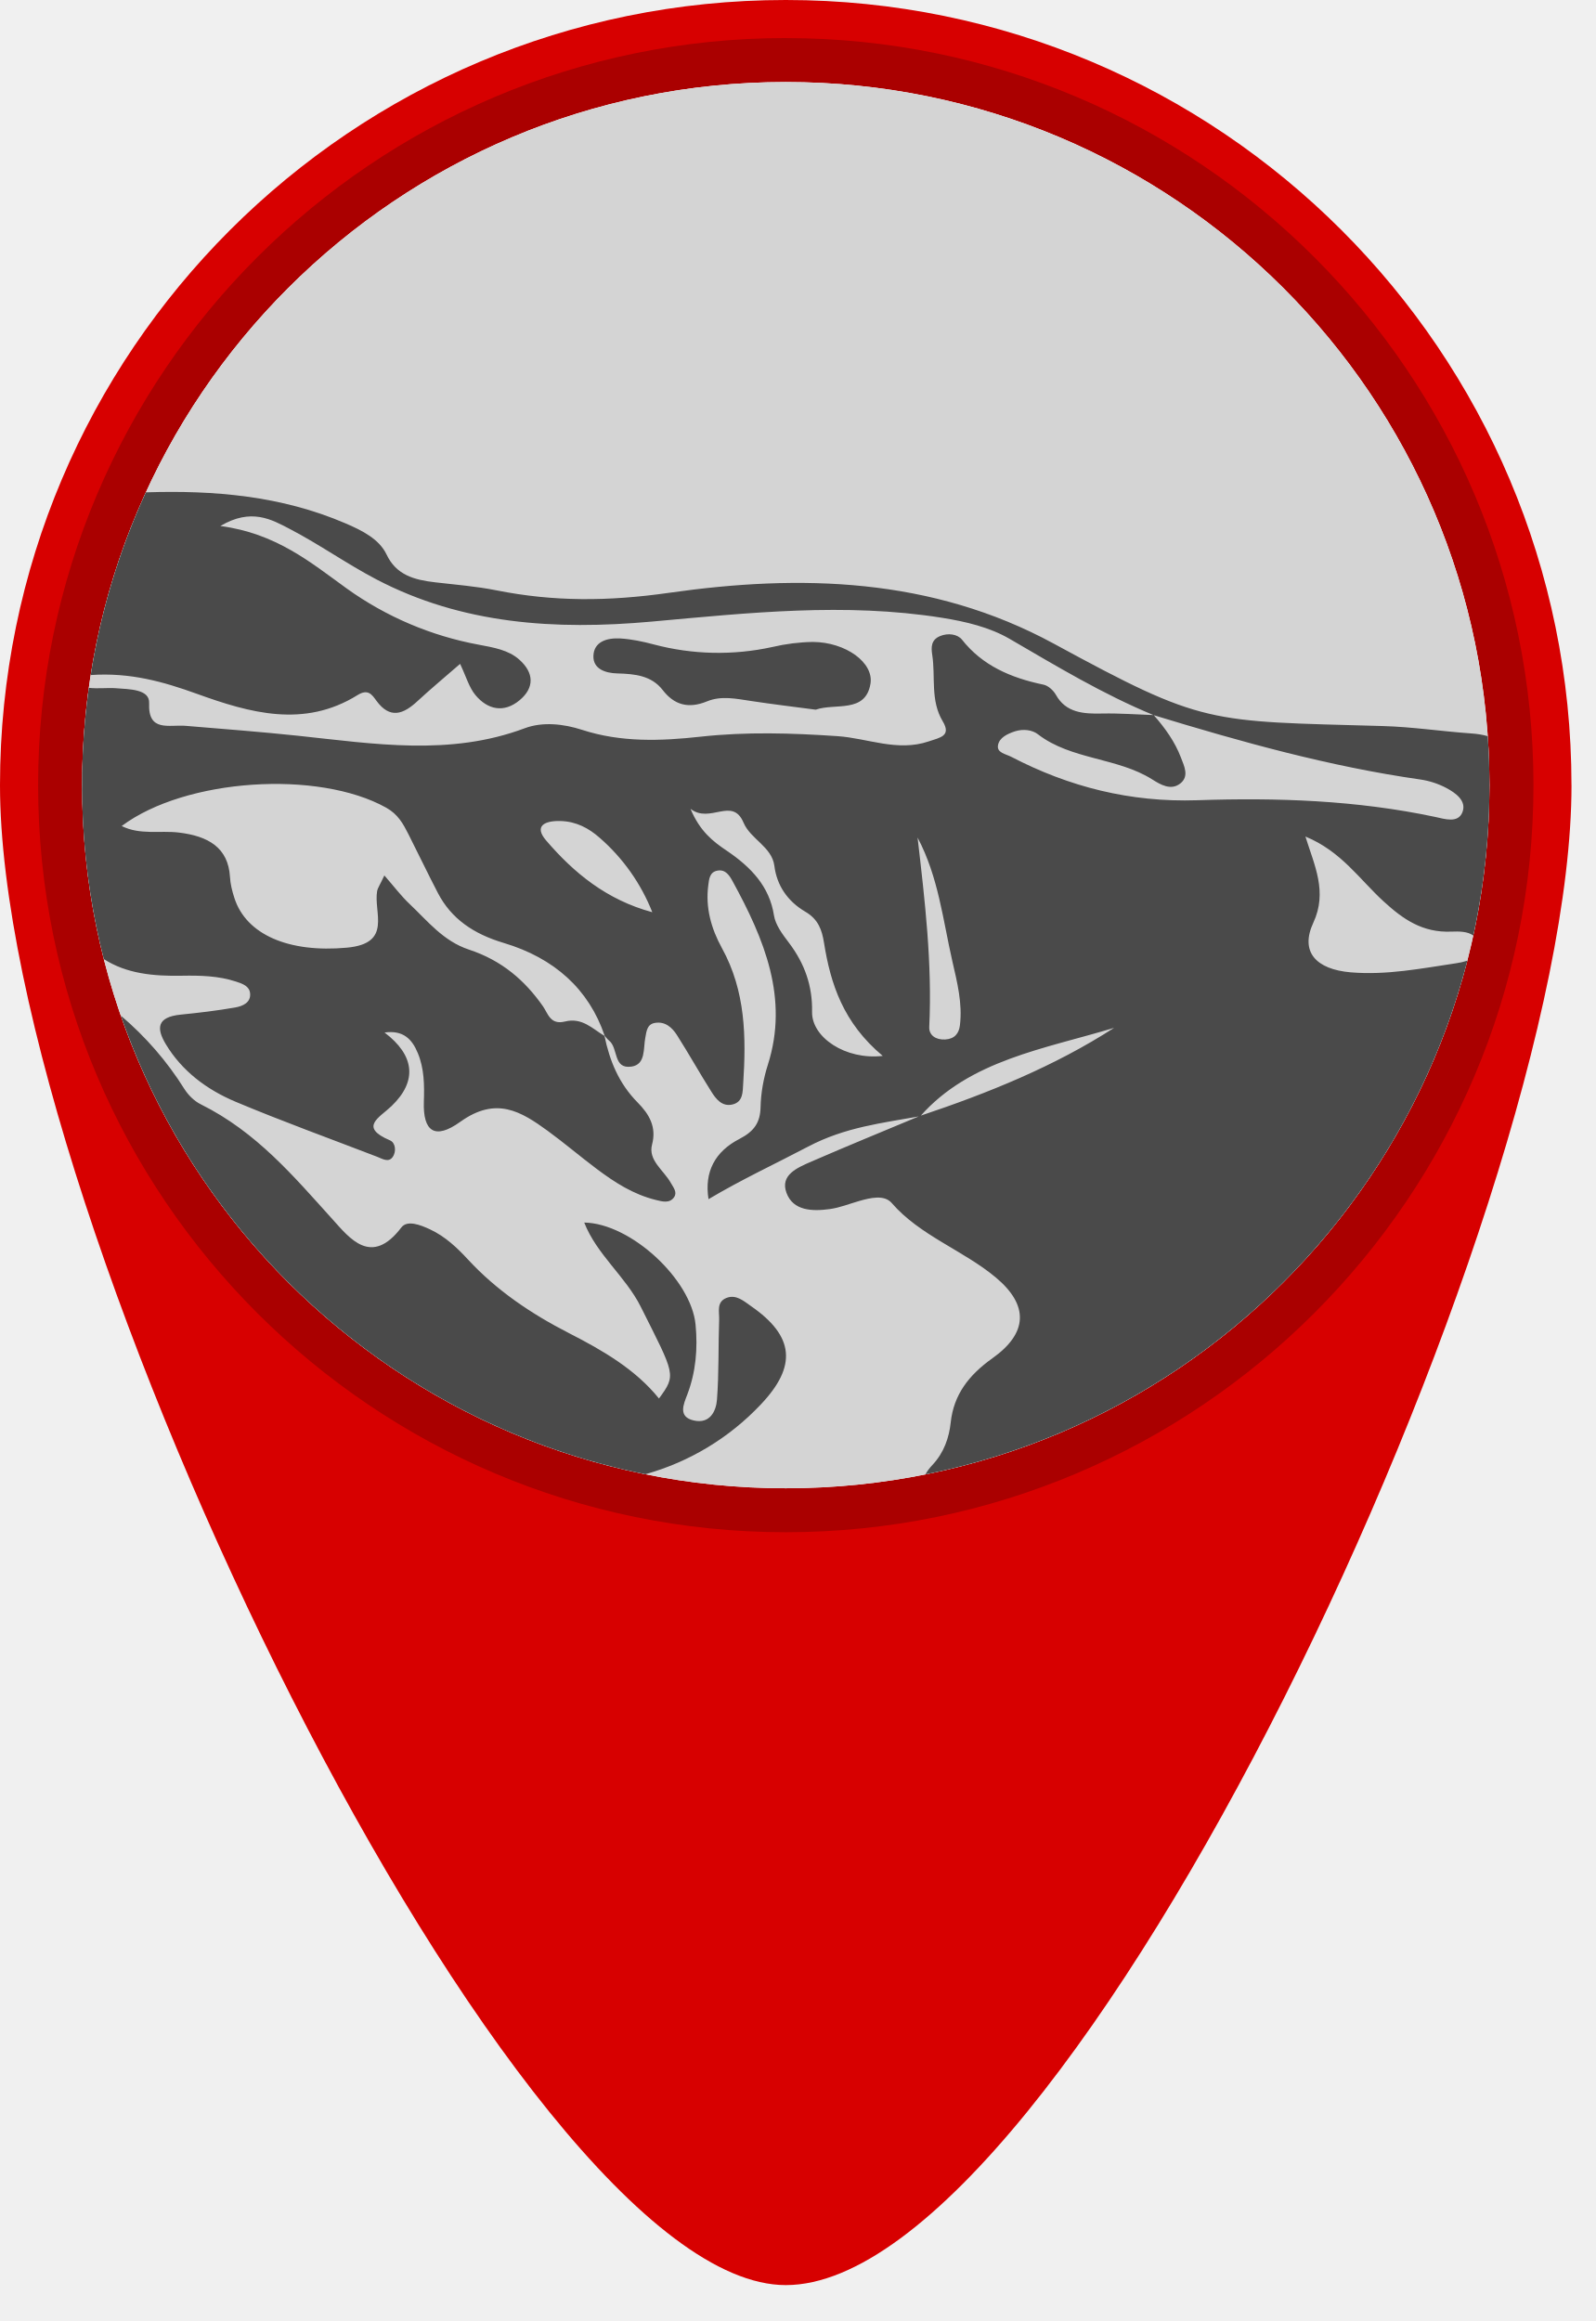
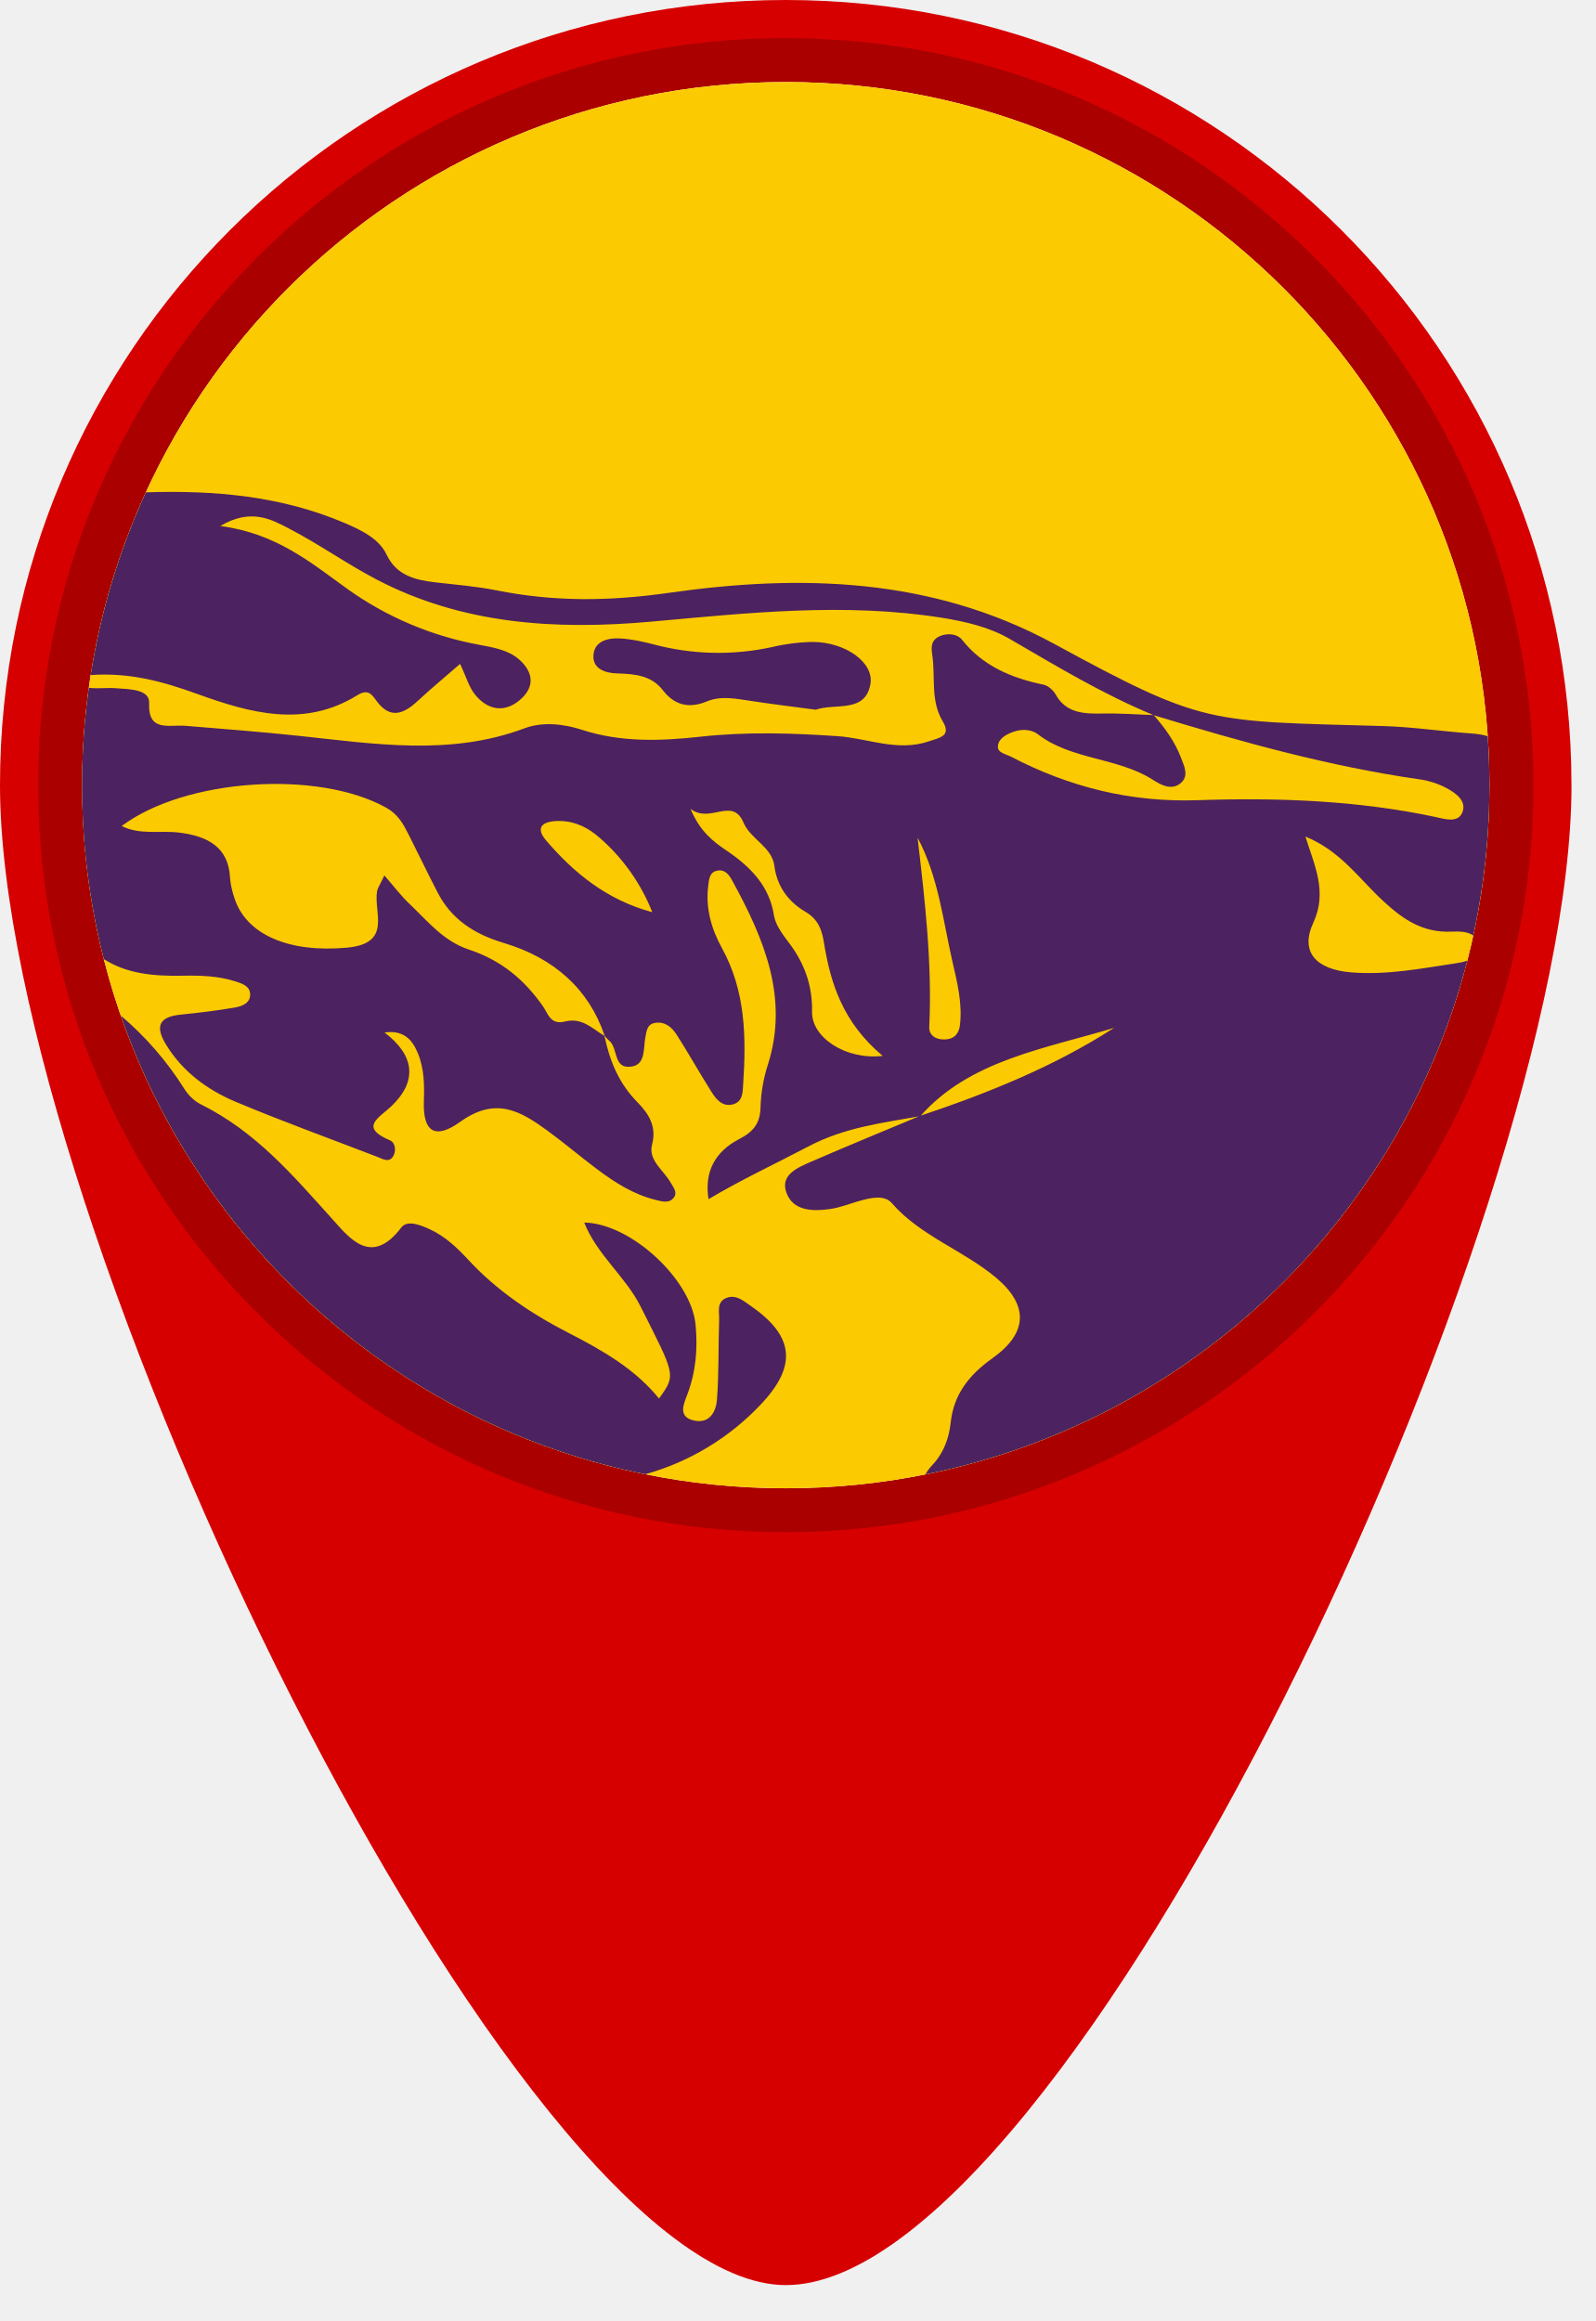
<svg xmlns="http://www.w3.org/2000/svg" width="44" height="64" fill="none">
-   <path d="M43.331 21.65c0 11.957-13.904 41.36-21.665 41.36C14.228 63.01 0 33.607 0 21.65S9.7 0 21.666 0C33.63 0 43.33 9.693 43.33 21.65z" fill="#D70000" />
-   <path d="M21.667 41.643c-11.034 0-20.009-8.968-20.009-19.994 0-11.024 8.976-19.993 20.009-19.993s20.008 8.969 20.008 19.994S32.7 41.642 21.667 41.642z" fill="#fff" />
-   <path d="M21.666 2.262c10.715 0 19.402 8.68 19.402 19.388 0 10.707-8.686 19.388-19.402 19.388-10.715 0-19.402-8.68-19.402-19.388 0-10.708 8.687-19.388 19.402-19.388zm0-1.213c-11.367 0-20.615 9.242-20.615 20.6 0 11.36 9.248 20.601 20.615 20.601 11.367 0 20.616-9.241 20.616-20.6 0-11.36-9.248-20.6-20.616-20.6z" fill="#A00" />
-   <path d="M41.068 21.65c0 10.707-8.686 19.388-19.402 19.388-10.715 0-19.402-8.68-19.402-19.388 0-10.708 8.687-19.388 19.402-19.388 10.716 0 19.402 8.68 19.402 19.388z" fill="#D4D4D4" />
-   <path d="M25.377 30.777c-1.058.191-2.075.303-3.095.84-.886.466-1.822.9-2.746 1.449-.12-.753.177-1.313.855-1.662.413-.213.57-.46.58-.874.009-.391.08-.792.201-1.17.584-1.833-.097-3.462-.973-5.062-.084-.153-.192-.33-.412-.292-.224.037-.236.24-.258.407-.08.612.078 1.187.376 1.729.657 1.191.67 2.46.587 3.741-.015.223.001.5-.294.572-.29.07-.46-.156-.583-.352-.327-.517-.624-1.05-.952-1.565-.127-.197-.317-.381-.605-.332-.223.038-.232.24-.265.407-.058.298.015.738-.378.797-.52.078-.358-.51-.624-.719-.046-.037-.08-.087-.119-.131-.435-1.285-1.39-2.143-2.782-2.559-.838-.25-1.446-.668-1.815-1.375-.28-.538-.54-1.084-.814-1.625-.143-.283-.286-.547-.611-.729-1.875-1.048-5.538-.81-7.295.505.505.253 1.056.118 1.576.18.813.098 1.361.415 1.41 1.222.01.196.06.393.122.583.325 1.013 1.504 1.517 3.105 1.369 1.26-.117.726-.968.831-1.563.013-.075.065-.145.199-.428.276.316.464.568.693.784.498.47.93 1.026 1.638 1.26.905.298 1.542.848 2.043 1.565.135.193.2.52.604.419.477-.119.757.198 1.091.396.141.678.392 1.308.914 1.836.324.327.526.68.398 1.16-.115.435.324.71.517 1.057.072.127.183.258.092.393-.123.18-.325.123-.508.077-.624-.154-1.135-.487-1.62-.85-.461-.345-.895-.717-1.36-1.056-.736-.535-1.421-.957-2.41-.247-.703.505-1.03.265-1.003-.557.015-.454.013-.906-.168-1.342-.157-.38-.4-.636-.916-.564.832.63.91 1.337.196 2.025-.339.327-.912.581-.043.95.149.063.18.313.067.463-.114.154-.282.043-.422-.011-1.303-.502-2.62-.978-3.903-1.517-.81-.34-1.485-.857-1.923-1.583-.263-.435-.261-.756.413-.821.5-.05 1-.11 1.495-.196.212-.037.437-.136.413-.39-.019-.199-.204-.264-.387-.324-.484-.16-.989-.171-1.494-.162-.784.015-1.528-.056-2.153-.46a19.41 19.41 0 01-.413-7.478c.27.028.513-.007.744.01.384.028.935.028.919.41-.034.811.547.589 1.014.628 1.034.086 2.07.165 3.101.274 2.093.222 4.18.565 6.241-.208.49-.184 1.068-.123 1.582.044 1.074.35 2.175.309 3.272.188 1.26-.138 2.507-.1 3.77-.014.833.056 1.648.437 2.514.145.321-.108.63-.15.387-.556-.346-.578-.194-1.223-.289-1.835-.032-.205-.033-.408.213-.512.223-.095.487-.056.61.1.558.707 1.339 1.05 2.245 1.238.133.027.276.162.342.28.277.494.752.529 1.281.516.472-.01.944.027 1.416.043.314.357.586.738.75 1.17.089.234.236.516-.016.715-.26.205-.547.032-.773-.11-.958-.607-2.242-.54-3.155-1.247-.158-.123-.41-.151-.632-.08-.212.07-.429.174-.467.381-.039.212.212.242.368.323 1.587.826 3.277 1.258 5.128 1.196 2.204-.075 4.4.001 6.562.461.25.053.627.183.748-.133.118-.306-.177-.525-.45-.669a2.229 2.229 0 00-.704-.23c-2.523-.36-4.95-1.04-7.36-1.775-1.404-.58-2.679-1.352-3.97-2.103-.557-.323-1.21-.477-1.866-.582-2.675-.426-5.346-.135-8.005.105-2.668.241-5.23.072-7.593-1.165-.814-.427-1.561-.958-2.376-1.384-.511-.268-1.074-.591-1.924-.087 1.54.204 2.486 1.002 3.484 1.723a9.059 9.059 0 003.64 1.55c.405.077.819.143 1.12.413.402.359.424.77.007 1.118-.437.365-.888.256-1.218-.142-.177-.213-.25-.497-.423-.86-.419.365-.805.685-1.17 1.023-.393.367-.763.508-1.14-.01-.123-.17-.23-.331-.518-.152-1.475.918-2.977.489-4.422-.033-.935-.338-1.85-.596-2.935-.52a19.25 19.25 0 011.521-5.038c1.886-.061 3.733.095 5.504.855.467.2.931.435 1.133.86.267.564.758.699 1.34.766.562.065 1.13.11 1.682.22 1.59.317 3.089.308 4.77.069 3.603-.514 7.228-.433 10.608 1.404 4.143 2.252 4.219 2.133 9.061 2.27.817.022 1.629.147 2.445.204.173.012.324.036.456.076a19.446 19.446 0 01-.398 5.496c-.154-.114-.396-.116-.602-.107-.804.034-1.338-.347-1.867-.83-.67-.612-1.17-1.385-2.16-1.792.25.8.614 1.525.218 2.376-.371.798.065 1.287 1.037 1.369.981.082 1.938-.107 2.895-.25a1.86 1.86 0 00.315-.072c-1.838 7.145-7.649 12.697-14.94 14.165.035-.073.097-.159.19-.259.32-.34.46-.753.505-1.173.083-.761.49-1.3 1.15-1.77.977-.693 1.01-1.461.093-2.228-.894-.747-2.093-1.154-2.87-2.053-.202-.234-.585-.145-.895-.056-.27.077-.535.185-.811.223-.488.067-1.012.049-1.195-.446-.184-.497.3-.695.694-.867.99-.43 1.993-.84 2.99-1.257 1.884-.63 3.708-1.368 5.349-2.427-1.912.58-3.98.888-5.341 2.434zM3.332 28.006a8.71 8.71 0 011.751 2.02c.105.167.27.334.454.425 1.535.763 2.557 1.981 3.633 3.172.468.518 1.07 1.31 1.895.225.164-.217.533-.069.79.05.428.2.755.514 1.056.84.778.84 1.726 1.484 2.777 2.022.932.477 1.83.996 2.482 1.803.485-.663.442-.645-.504-2.533-.416-.83-1.213-1.438-1.557-2.319 1.284.022 2.952 1.57 3.07 2.817.062.654.01 1.301-.23 1.93-.103.266-.258.609.177.71.454.105.62-.266.643-.572.056-.733.034-1.471.06-2.207.008-.213-.083-.492.208-.602.267-.1.475.093.67.228 1.192.825 1.28 1.651.266 2.717a6.935 6.935 0 01-3.18 1.919c-6.757-1.368-12.24-6.245-14.461-12.645zm21.008 1.11c-1.092-.912-1.439-1.988-1.62-3.121-.056-.351-.156-.645-.513-.854-.5-.293-.788-.734-.855-1.263-.068-.531-.657-.736-.85-1.193-.309-.729-.92.039-1.463-.382.262.624.622.9.994 1.151.678.457 1.183.99 1.307 1.784.04.264.235.523.41.754.441.58.655 1.2.641 1.909-.014.702.922 1.334 1.949 1.215zm.96-6.02c.204 1.749.406 3.476.322 5.221-.011.224.174.36.44.346.264-.015.38-.173.406-.393.073-.602-.076-1.186-.209-1.766-.262-1.145-.383-2.321-.958-3.407zm-7.314 2.058a5.3 5.3 0 00-1.452-2.053c-.298-.263-.644-.449-1.074-.462-.444-.013-.744.137-.403.535.763.89 1.667 1.64 2.93 1.98zm6.015-6.298c.099-.586-.685-1.149-1.587-1.155a5.255 5.255 0 00-1.12.14 6.942 6.942 0 01-3.267-.071c-.3-.08-.613-.146-.923-.165-.374-.021-.732.091-.742.486-.009.351.323.47.657.478.49.013.946.06 1.254.459.313.405.702.526 1.226.31.389-.16.802-.07 1.209-.009.59.09 1.182.16 1.783.24.54-.189 1.371.109 1.51-.713z" fill="#4A4A4A" />
+   <path d="M43.331 21.65c0 11.957-13.904 41.36-21.665 41.36C14.228 63.01 0 33.608 0 21.65S9.7 0 21.666 0C33.63 0 43.33 9.693 43.33 21.65z" fill="#D70000" />
+   <path d="M21.667 41.644c-11.033 0-20.009-8.97-20.009-19.994 0-11.025 8.976-19.994 20.009-19.994s20.008 8.969 20.008 19.994S32.7 41.644 21.667 41.644z" fill="#fff" />
+   <path d="M21.666 2.262c10.716 0 19.402 8.68 19.402 19.388 0 10.707-8.686 19.388-19.402 19.388-10.715 0-19.402-8.68-19.402-19.388 0-10.708 8.687-19.388 19.402-19.388zm0-1.213c-11.367 0-20.615 9.242-20.615 20.6 0 11.36 9.248 20.601 20.615 20.601 11.368 0 20.616-9.241 20.616-20.6 0-11.36-9.248-20.6-20.616-20.6z" fill="#A00" />
+   <path d="M41.068 21.65c0 10.707-8.687 19.388-19.402 19.388-10.716 0-19.402-8.68-19.402-19.388 0-10.708 8.686-19.388 19.402-19.388 10.715 0 19.402 8.68 19.402 19.388z" fill="#FBCA00" />
+   <path d="M25.377 30.776c-1.058.192-2.075.304-3.096.841-.885.466-1.821.9-2.745 1.449-.12-.753.177-1.313.855-1.662.413-.213.57-.46.579-.874a4.23 4.23 0 01.202-1.17c.584-1.833-.097-3.462-.974-5.063-.083-.152-.19-.328-.411-.291-.225.037-.236.24-.258.407-.08.612.078 1.187.376 1.729.657 1.19.67 2.46.587 3.741-.015.223.001.5-.294.572-.29.07-.46-.156-.583-.352-.327-.517-.624-1.05-.953-1.565-.126-.198-.316-.381-.604-.332-.224.038-.232.24-.265.407-.058.298.014.738-.379.797-.52.078-.357-.51-.623-.719-.046-.037-.08-.087-.119-.131-.435-1.285-1.39-2.143-2.782-2.559-.838-.25-1.446-.669-1.815-1.375-.28-.538-.54-1.085-.814-1.626-.143-.282-.286-.546-.611-.728-1.875-1.048-5.538-.81-7.295.505.505.253 1.056.118 1.576.18.813.097 1.361.415 1.41 1.222.01.196.06.393.122.583.325 1.013 1.504 1.516 3.105 1.369 1.26-.117.726-.968.83-1.563.014-.076.066-.145.2-.429.276.316.463.569.693.785.498.47.93 1.026 1.638 1.26.905.298 1.542.847 2.043 1.565.135.193.2.52.604.419.477-.119.757.198 1.091.396.14.678.392 1.308.915 1.836.323.327.525.68.397 1.16-.115.435.324.71.517 1.057.072.127.184.258.092.393-.123.18-.325.123-.508.077-.624-.154-1.135-.487-1.62-.85-.461-.345-.895-.717-1.36-1.056-.736-.535-1.421-.957-2.41-.248-.703.506-1.03.265-1.003-.556.015-.454.014-.906-.168-1.342-.157-.38-.4-.636-.916-.565.832.632.91 1.338.196 2.026-.34.327-.912.581-.043.95.149.063.18.313.067.463-.114.153-.282.042-.422-.011-1.303-.502-2.62-.978-3.903-1.517-.81-.34-1.485-.858-1.923-1.583-.263-.435-.261-.756.413-.821.5-.05 1-.111 1.495-.196.212-.037.437-.136.413-.39-.019-.199-.205-.264-.387-.324-.484-.16-.99-.172-1.494-.162-.783.015-1.528-.056-2.153-.46a19.412 19.412 0 01-.413-7.478c.27.028.513-.008.744.01.384.028.935.028.919.41-.034.811.547.589 1.014.628 1.034.085 2.07.165 3.1.274 2.094.222 4.18.565 6.242-.208.49-.184 1.068-.123 1.582.044 1.074.35 2.175.309 3.272.188 1.26-.138 2.507-.1 3.77-.014.833.056 1.647.436 2.514.145.321-.108.63-.15.386-.557-.345-.577-.193-1.222-.288-1.834-.032-.205-.034-.408.213-.513.223-.095.487-.055.61.102.558.706 1.338 1.05 2.245 1.237.133.027.276.162.342.28.276.494.752.529 1.281.516.472-.01.944.026 1.416.043.313.357.586.738.75 1.17.089.234.236.516-.016.714-.26.205-.547.033-.773-.11-.958-.606-2.242-.539-3.155-1.246-.158-.123-.41-.151-.633-.08-.211.069-.428.174-.466.38-.04.213.211.243.368.324 1.586.826 3.277 1.258 5.128 1.195 2.204-.074 4.4.002 6.562.462.25.053.627.183.748-.133.118-.306-.177-.526-.45-.669a2.228 2.228 0 00-.704-.231c-2.524-.36-4.95-1.039-7.361-1.774-1.403-.58-2.678-1.353-3.97-2.103-.556-.323-1.209-.477-1.865-.582-2.675-.426-5.346-.135-8.005.105-2.668.24-5.23.072-7.593-1.165-.815-.427-1.561-.958-2.376-1.384-.511-.268-1.074-.591-1.925-.087 1.54.204 2.486 1.002 3.485 1.723a9.058 9.058 0 003.64 1.55c.404.077.818.143 1.12.413.402.359.424.77.006 1.118-.436.365-.888.256-1.217-.142-.178-.213-.25-.497-.423-.86-.419.365-.805.685-1.17 1.023-.394.367-.764.508-1.14-.01-.124-.17-.23-.331-.518-.152-1.475.918-2.978.489-4.422-.033-.936-.338-1.85-.596-2.935-.52a19.25 19.25 0 011.521-5.038c1.886-.061 3.732.095 5.504.855.467.2.931.435 1.132.86.268.564.759.699 1.34.766.563.065 1.131.11 1.683.22 1.59.317 3.089.308 4.77.069 3.603-.514 7.227-.433 10.608 1.404 4.143 2.252 4.218 2.133 9.06 2.27.817.022 1.63.147 2.446.204.173.012.324.036.455.076a19.446 19.446 0 01-.398 5.496c-.153-.114-.396-.116-.6-.107-.806.034-1.34-.347-1.868-.83-.67-.612-1.171-1.385-2.16-1.792.25.8.613 1.525.218 2.376-.372.798.064 1.287 1.036 1.369.982.082 1.939-.107 2.896-.25.102-.016.214-.037.314-.072-1.837 7.145-7.648 12.697-14.939 14.165.035-.073.097-.159.19-.259.319-.34.46-.753.505-1.173.082-.761.49-1.3 1.15-1.77.976-.693 1.01-1.46.093-2.228-.894-.747-2.093-1.154-2.87-2.053-.203-.234-.586-.144-.895-.056-.27.077-.535.185-.812.223-.487.067-1.011.049-1.194-.446-.184-.497.3-.695.694-.866.99-.431 1.992-.84 2.99-1.258 1.884-.63 3.708-1.367 5.349-2.427-1.912.58-3.98.888-5.342 2.434zm-22.045-2.77a8.724 8.724 0 011.751 2.02c.105.167.27.334.454.425 1.535.763 2.557 1.981 3.633 3.172.468.518 1.07 1.31 1.895.225.164-.217.533-.069.79.05.428.2.755.514 1.057.84.777.84 1.726 1.484 2.776 2.022.932.477 1.83.996 2.482 1.803.485-.663.442-.645-.505-2.533-.415-.83-1.212-1.438-1.556-2.319 1.284.022 2.952 1.57 3.07 2.817.062.654.01 1.301-.23 1.93-.103.266-.258.609.177.71.454.105.62-.266.643-.572.056-.733.034-1.471.06-2.207.009-.213-.083-.492.208-.602.267-.1.475.093.67.228 1.192.825 1.28 1.65.266 2.716a6.934 6.934 0 01-3.18 1.92c-6.757-1.368-12.24-6.245-14.461-12.645zm21.007 1.11c-1.09-.913-1.438-1.988-1.62-3.121-.055-.351-.155-.645-.512-.854-.5-.293-.788-.734-.855-1.263-.068-.531-.657-.736-.85-1.193-.309-.729-.92.039-1.463-.382.262.624.622.9.994 1.151.678.457 1.183.99 1.306 1.783.042.265.236.524.411.755.441.58.655 1.2.64 1.909-.013.702.923 1.334 1.95 1.215zm.961-6.02c.204 1.748.406 3.476.322 5.221-.011.224.174.36.44.345.264-.014.38-.172.406-.393.073-.601-.076-1.185-.209-1.765-.262-1.145-.383-2.321-.959-3.407zm-7.314 2.058a5.305 5.305 0 00-1.452-2.053c-.298-.263-.644-.449-1.074-.462-.444-.013-.744.137-.403.535.763.89 1.667 1.64 2.93 1.98zm6.015-6.298c.099-.586-.685-1.149-1.587-1.155a5.25 5.25 0 00-1.12.14 6.94 6.94 0 01-3.267-.071c-.3-.08-.613-.146-.923-.165-.374-.022-.732.091-.742.486-.009.351.323.47.657.478.49.013.946.06 1.254.459.313.405.702.526 1.226.31.389-.16.802-.07 1.209-.01.59.09 1.182.161 1.783.242.54-.19 1.371.107 1.51-.714z" fill="#4C2260" />
</svg>
